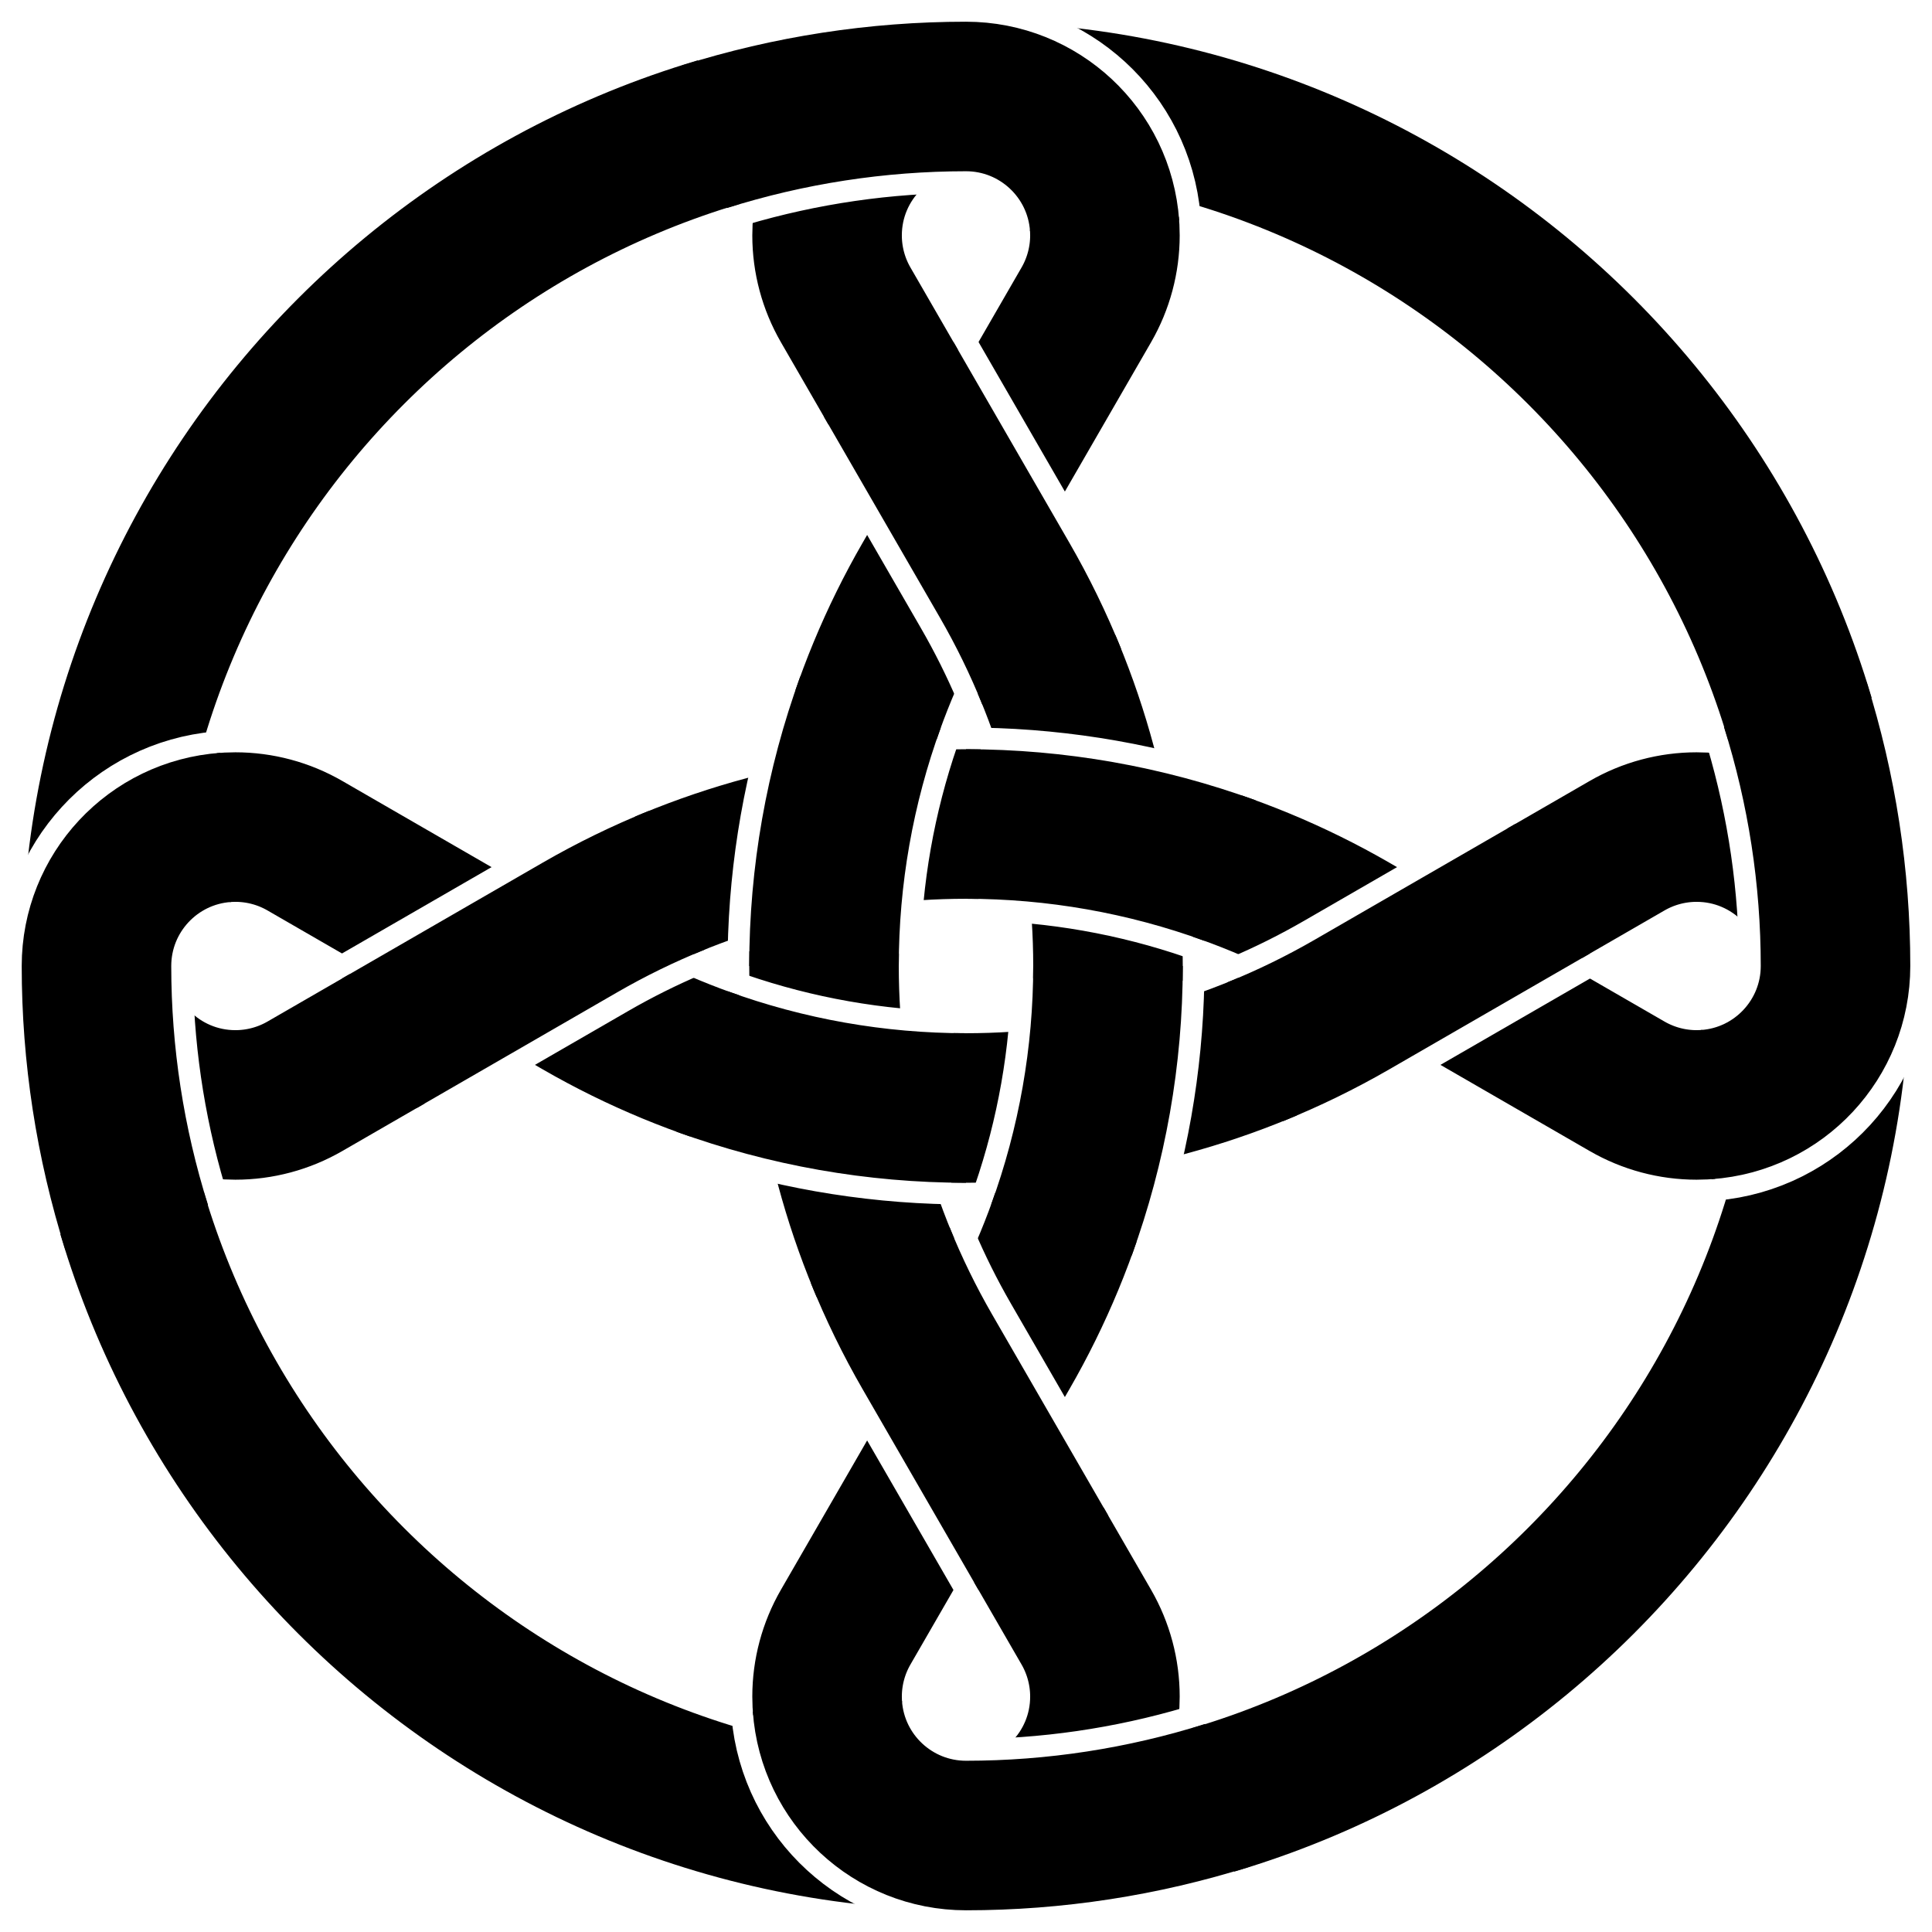
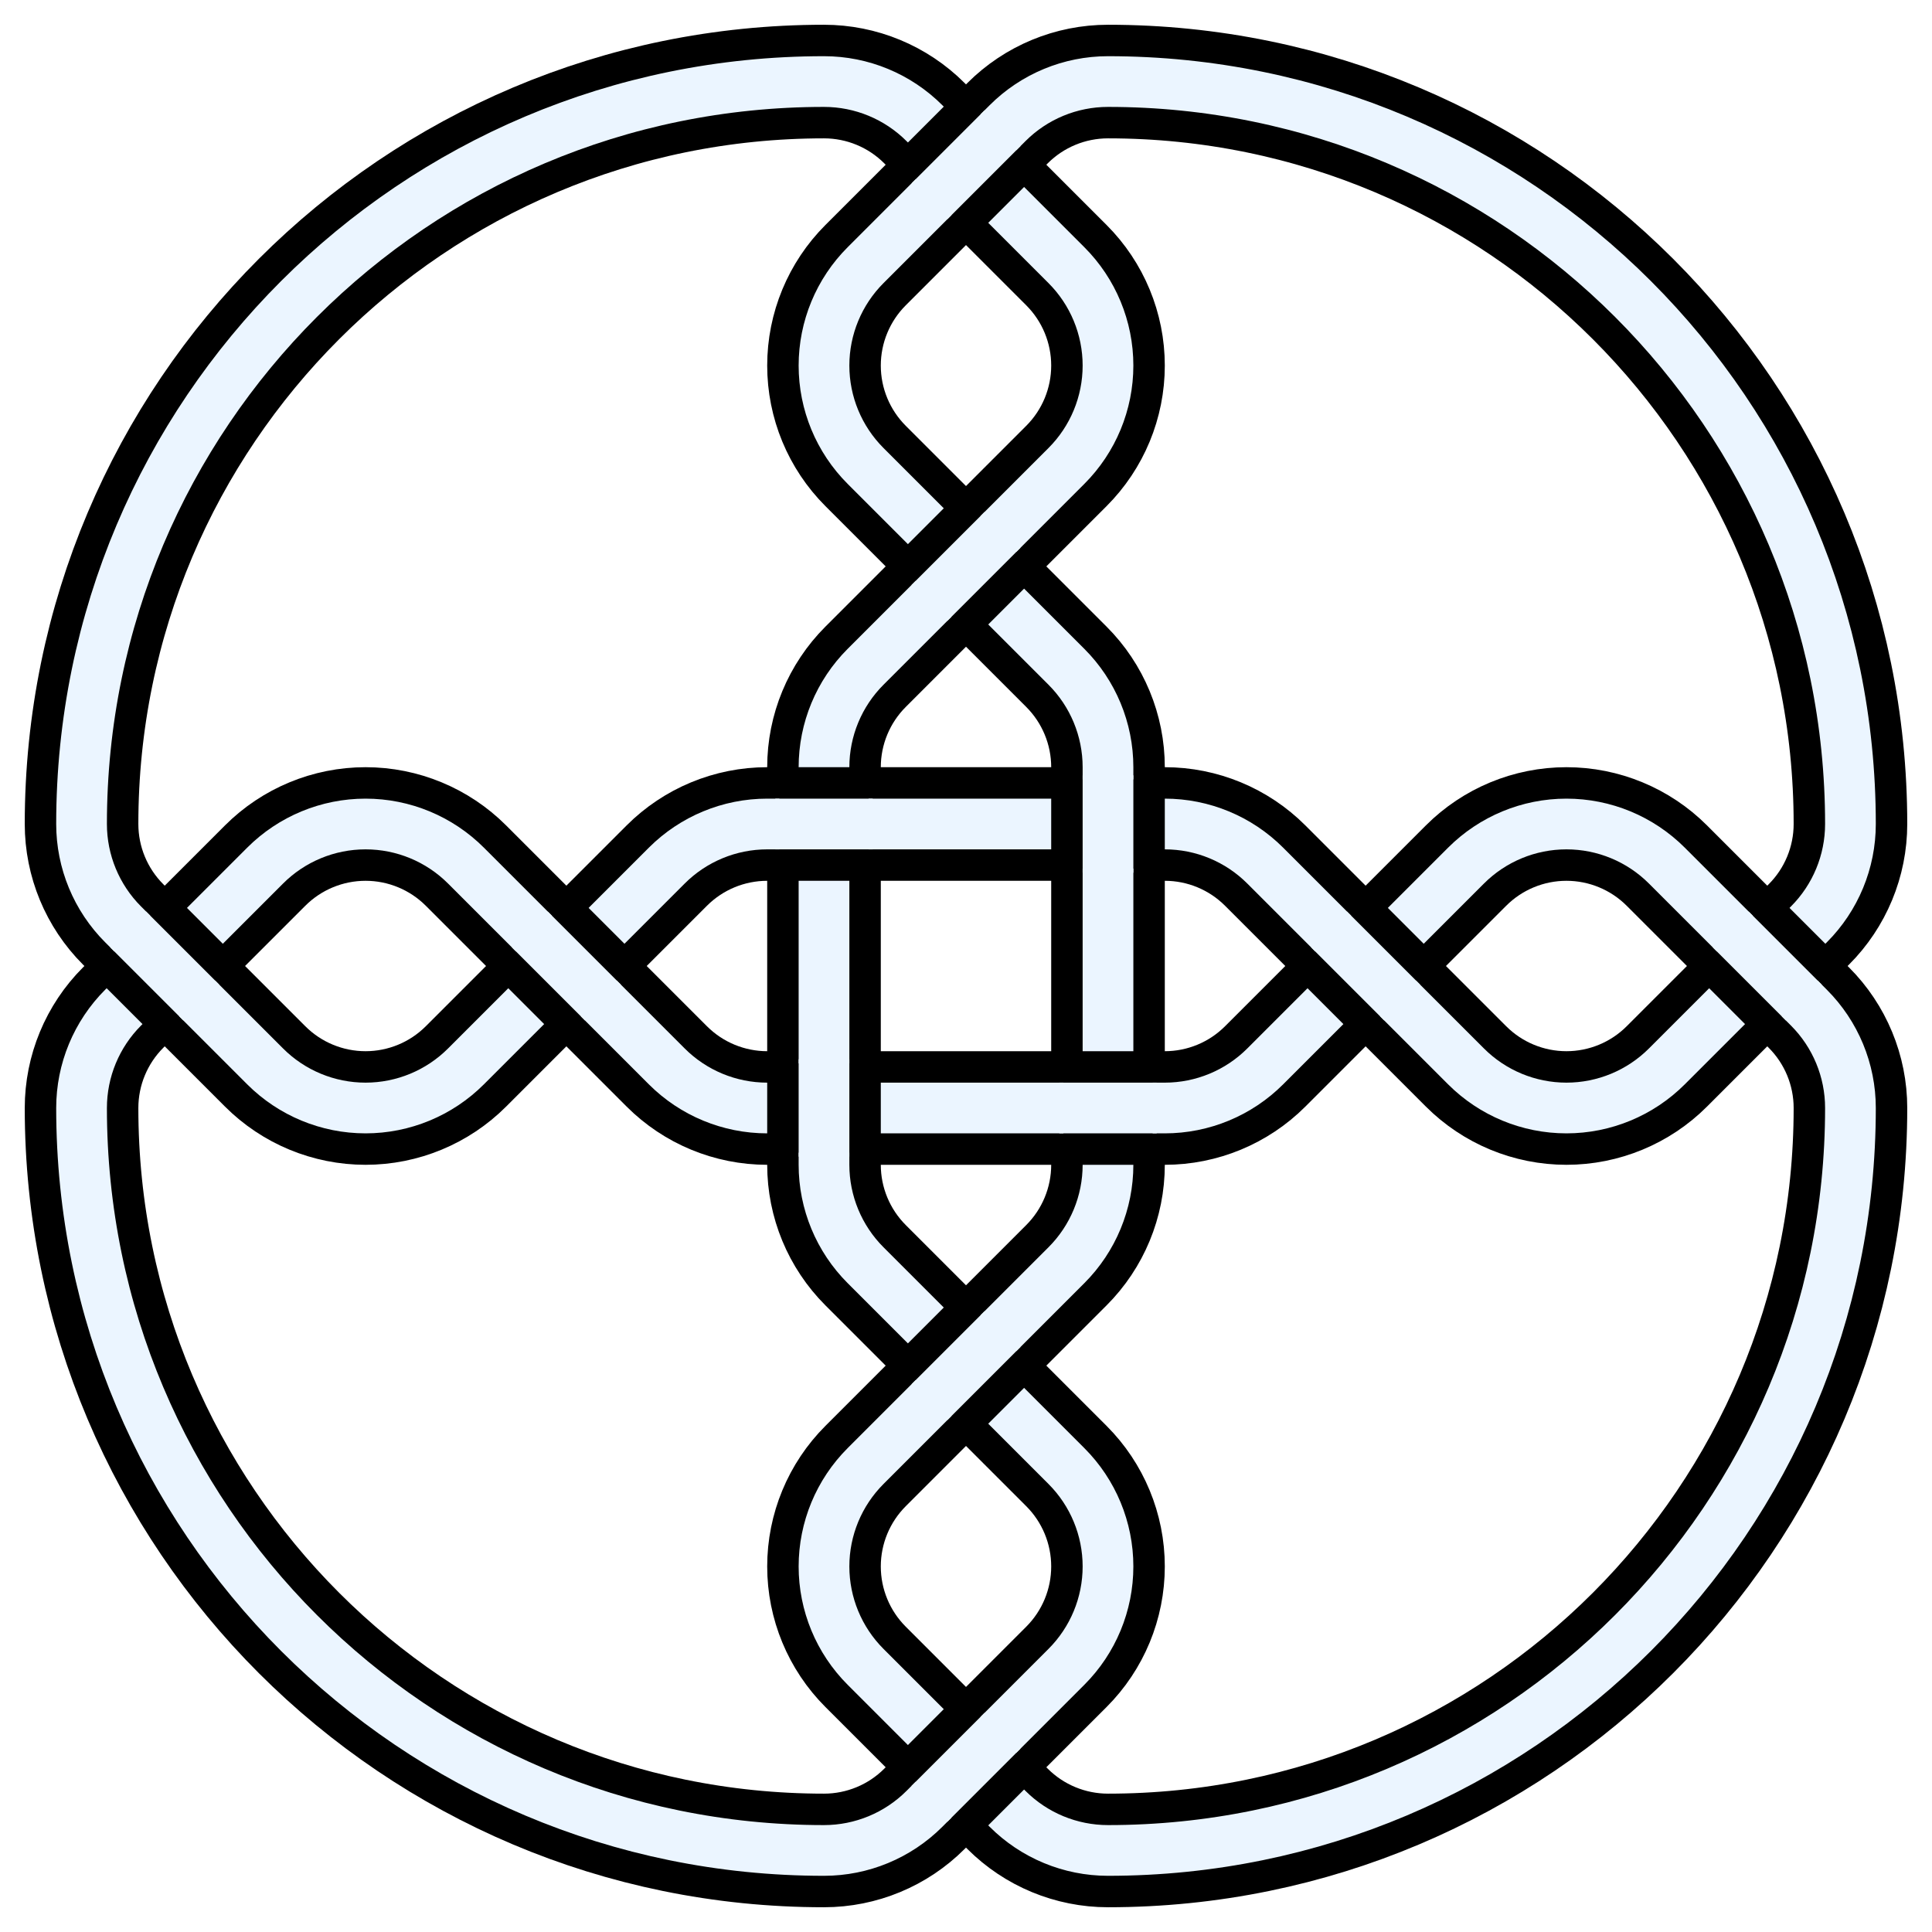
<svg xmlns="http://www.w3.org/2000/svg" xmlns:xlink="http://www.w3.org/1999/xlink" width="600" height="600" viewBox="0 0 600 600" version="1.1" id="svg3">
  <defs id="defs1">
-     <path id="Main" d="M-225.32,0 C-225.32,-19.882,-209.202,-36,-189.32,-36 C-183.001,-36,-176.793,-34.336,-171.32,-31.177 L-100,10 C-69.596,27.553,-35.107,36.795,0,36.795 C35.107,36.795,69.596,27.553,100,10 L171.32,-31.177 C176.793,-34.336,183.001,-36,189.32,-36 C209.202,-36,225.32,-19.882,225.32,0 C225.32,124.441,124.441,225.32,0,225.32 C-19.882,225.32,-36,209.202,-36,189.32 C-36,183.001,-34.336,176.793,-31.177,171.32 L10,100 C27.553,69.596,36.795,35.107,36.795,0 C36.795,-35.107,27.553,-69.596,10,-100 L-31.177,-171.32 C-34.336,-176.793,-36,-183.001,-36,-189.32 C-36,-209.202,-19.882,-225.32,0,-225.32 C124.441,-225.32,225.32,-124.441,225.32,0 C225.32,19.882,209.202,36,189.32,36 C183.001,36,176.793,34.336,171.32,31.177 L100,-10 C69.596,-27.553,35.107,-36.795,0,-36.795 C-35.107,-36.795,-69.596,-27.553,-100,-10 L-171.32,31.177 C-176.793,34.336,-183.001,36,-189.32,36 C-209.202,36,-225.32,19.882,-225.32,0 C-225.32,-124.441,-124.441,-225.32,0,-225.32 C19.882,-225.32,36,-209.202,36,-189.32 C36,-183.001,34.336,-176.793,31.177,-171.32 L-10,-100 C-27.553,-69.596,-36.795,-35.107,-36.795,0 C-36.795,35.107,-27.553,69.596,-10,100 L31.177,171.32 C34.336,176.793,36,183.001,36,189.32 C36,209.202,19.882,225.32,0,225.32 C-124.441,225.32,-225.32,124.441,-225.32,0Z" />
+     <path id="Main" d="M-217.995,35 C-217.995,25.718,-214.307,16.815,-207.744,10.251 L-172.744,-24.748 C-166.18,-31.312,-157.277,-35,-147.995,-35 C-138.712,-35,-129.81,-31.312,-123.246,-24.748 L-73.749,24.748 C-67.185,31.312,-58.282,35,-49,35 H49 C58.282,35,67.185,31.312,73.749,24.748 L123.246,-24.748 C129.81,-31.312,138.712,-35,147.995,-35 C157.277,-35,166.18,-31.312,172.744,-24.748 L207.744,10.251 C214.307,16.815,217.995,25.718,217.995,35 C217.995,136.065,136.065,217.995,35,217.995 C25.718,217.995,16.815,214.307,10.251,207.744 L-24.748,172.744 C-31.312,166.18,-35,157.277,-35,147.995 C-35,138.712,-31.312,129.81,-24.748,123.246 L24.748,73.749 C31.312,67.185,35,58.282,35,49 V-49 C35,-58.282,31.312,-67.185,24.748,-73.749 L-24.748,-123.246 C-31.312,-129.81,-35,-138.712,-35,-147.995 C-35,-157.277,-31.312,-166.18,-24.748,-172.744 L10.251,-207.744 C16.815,-214.307,25.718,-217.995,35,-217.995 C136.065,-217.995,217.995,-136.065,217.995,-35 C217.995,-25.718,214.307,-16.815,207.744,-10.251 L172.744,24.748 C166.18,31.312,157.277,35,147.995,35 C138.712,35,129.81,31.312,123.246,24.748 L73.749,-24.748 C67.185,-31.312,58.282,-35,49,-35 H-49 C-58.282,-35,-67.185,-31.312,-73.749,-24.748 L-123.246,24.748 C-129.81,31.312,-138.712,35,-147.995,35 C-157.277,35,-166.18,31.312,-172.744,24.748 L-207.744,-10.251 C-214.307,-16.815,-217.995,-25.718,-217.995,-35 C-217.995,-136.065,-136.065,-217.995,-35,-217.995 C-25.718,-217.995,-16.815,-214.307,-10.251,-207.744 L24.748,-172.744 C31.312,-166.18,35,-157.277,35,-147.995 C35,-138.712,31.312,-129.81,24.748,-123.246 L-24.748,-73.749 C-31.312,-67.185,-35,-58.282,-35,-49 V49 C-35,58.282,-31.312,67.185,-24.748,73.749 L24.748,123.246 C31.312,129.81,35,138.712,35,147.995 C35,157.277,31.312,166.18,24.748,172.744 L-10.251,207.744 C-16.815,214.307,-25.718,217.995,-35,217.995 C-136.065,217.995,-217.995,136.065,-217.995,35Z" />
  </defs>
-   <g transform="translate(300,300) scale(1.198464,1.198464)" fill="none" stroke-width="38.75" stroke="rgb(0,0,0)" id="g3">
-     <use xlink:href="#Main" stroke-width="50" stroke="rgb(255,255,255)" id="use1" />
-     <use xlink:href="#Main" id="use2" />
-     <path stroke-width="50" stroke="rgb(255,255,255)" d="M-3.49,36.764 C-24.474,36.398,-45.27,32.731,-65.114,25.898 M192.458,35.863 C211.053,34.236,225.32,18.666,225.32,0 C225.32,-21.666,222.195,-43.22,216.042,-63.994 M-78.146,-20.896 C-85.646,-17.712,-92.944,-14.073,-100,-10 L-150,18.867 M-36.764,-3.49 C-36.398,-24.474,-32.731,-45.27,-25.898,-65.114 M-35.863,192.458 C-34.236,211.053,-18.666,225.32,0,225.32 C21.666,225.32,43.22,222.195,63.994,216.042 M20.896,-78.146 C17.712,-85.646,14.073,-92.944,10,-100 L-18.867,-150 M3.49,-36.764 C24.474,-36.398,45.27,-32.731,65.114,-25.898 M-192.458,-35.863 C-211.053,-34.236,-225.32,-18.666,-225.32,0 C-225.32,21.666,-222.195,43.22,-216.042,63.994 M78.146,20.896 C85.646,17.712,92.944,14.073,100,10 L150,-18.867 M36.764,3.49 C36.398,24.474,32.731,45.27,25.898,65.114 M35.863,-192.458 C34.236,-211.053,18.666,-225.32,0,-225.32 C-21.666,-225.32,-43.22,-222.195,-63.994,-216.042 M-20.896,78.146 C-17.712,85.646,-14.073,92.944,-10,100 L18.867,150" id="path2" />
-     <path d="M0,36.795 C-23.33,36.795,-46.481,32.713,-68.404,24.733 M191.832,35.912 C210.693,34.593,225.32,18.907,225.32,0 C225.32,-22.985,221.803,-45.834,214.892,-67.755 M-74.921,-22.232 C-83.555,-18.743,-91.935,-14.656,-100,-10 L-152,20.022 M-36.795,0 C-36.795,-23.33,-32.713,-46.481,-24.733,-68.404 M-35.912,191.832 C-34.593,210.693,-18.907,225.32,0,225.32 C22.985,225.32,45.834,221.803,67.755,214.892 M22.232,-74.921 C18.743,-83.555,14.656,-91.935,10,-100 L-20.022,-152 M0,-36.795 C23.33,-36.795,46.481,-32.713,68.404,-24.733 M-191.832,-35.912 C-210.693,-34.593,-225.32,-18.907,-225.32,0 C-225.32,22.985,-221.803,45.834,-214.892,67.755 M74.921,22.232 C83.555,18.743,91.935,14.656,100,10 L152,-20.022 M36.795,0 C36.795,23.33,32.713,46.481,24.733,68.404 M35.912,-191.832 C34.593,-210.693,18.907,-225.32,0,-225.32 C-22.985,-225.32,-45.834,-221.803,-67.755,-214.892 M-22.232,74.921 C-18.743,83.555,-14.656,91.935,-10,100 L20.022,152" id="path3" />
+   <g transform="translate(300,300) scale(1.26,-1.26)" stroke-width="28" stroke="rgb(0,0,0)" fill="none" id="g3">
+     <use xlink:href="#Main" id="use1" />
+     <use xlink:href="#Main" stroke-width="12.5" stroke="rgb(235,245,255)" id="use2" />
+     <path d="M-24,35 H-46 M8,106.497 L-8,90.497 M8,205.492 L-8,189.492 M-35,-24 V-46 M-106.497,8 L-90.497,-8 M-205.492,8 L-189.492,-8 M24,-35 H46 M-8,-106.497 L8,-90.497 M-8,-205.492 L8,-189.492 M35,24 V46 M106.497,-8 L90.497,8 M205.492,-8 L189.492,8" id="path2" />
+     <path stroke-width="12.5" stroke="rgb(235,245,255)" d="M-23,35 H-47 M9,107.497 L-9,89.497 M9,206.492 L-9,188.492 M-35,-23 V-47 M-107.497,9 L-89.497,-9 M-206.492,9 L-188.492,-9 M23,-35 H47 M-9,-107.497 L9,-89.497 M-9,-206.492 L9,-188.492 M35,23 V47 M107.497,-9 L89.497,9 M206.492,-9 L188.492,9" id="path3" />
  </g>
</svg>
